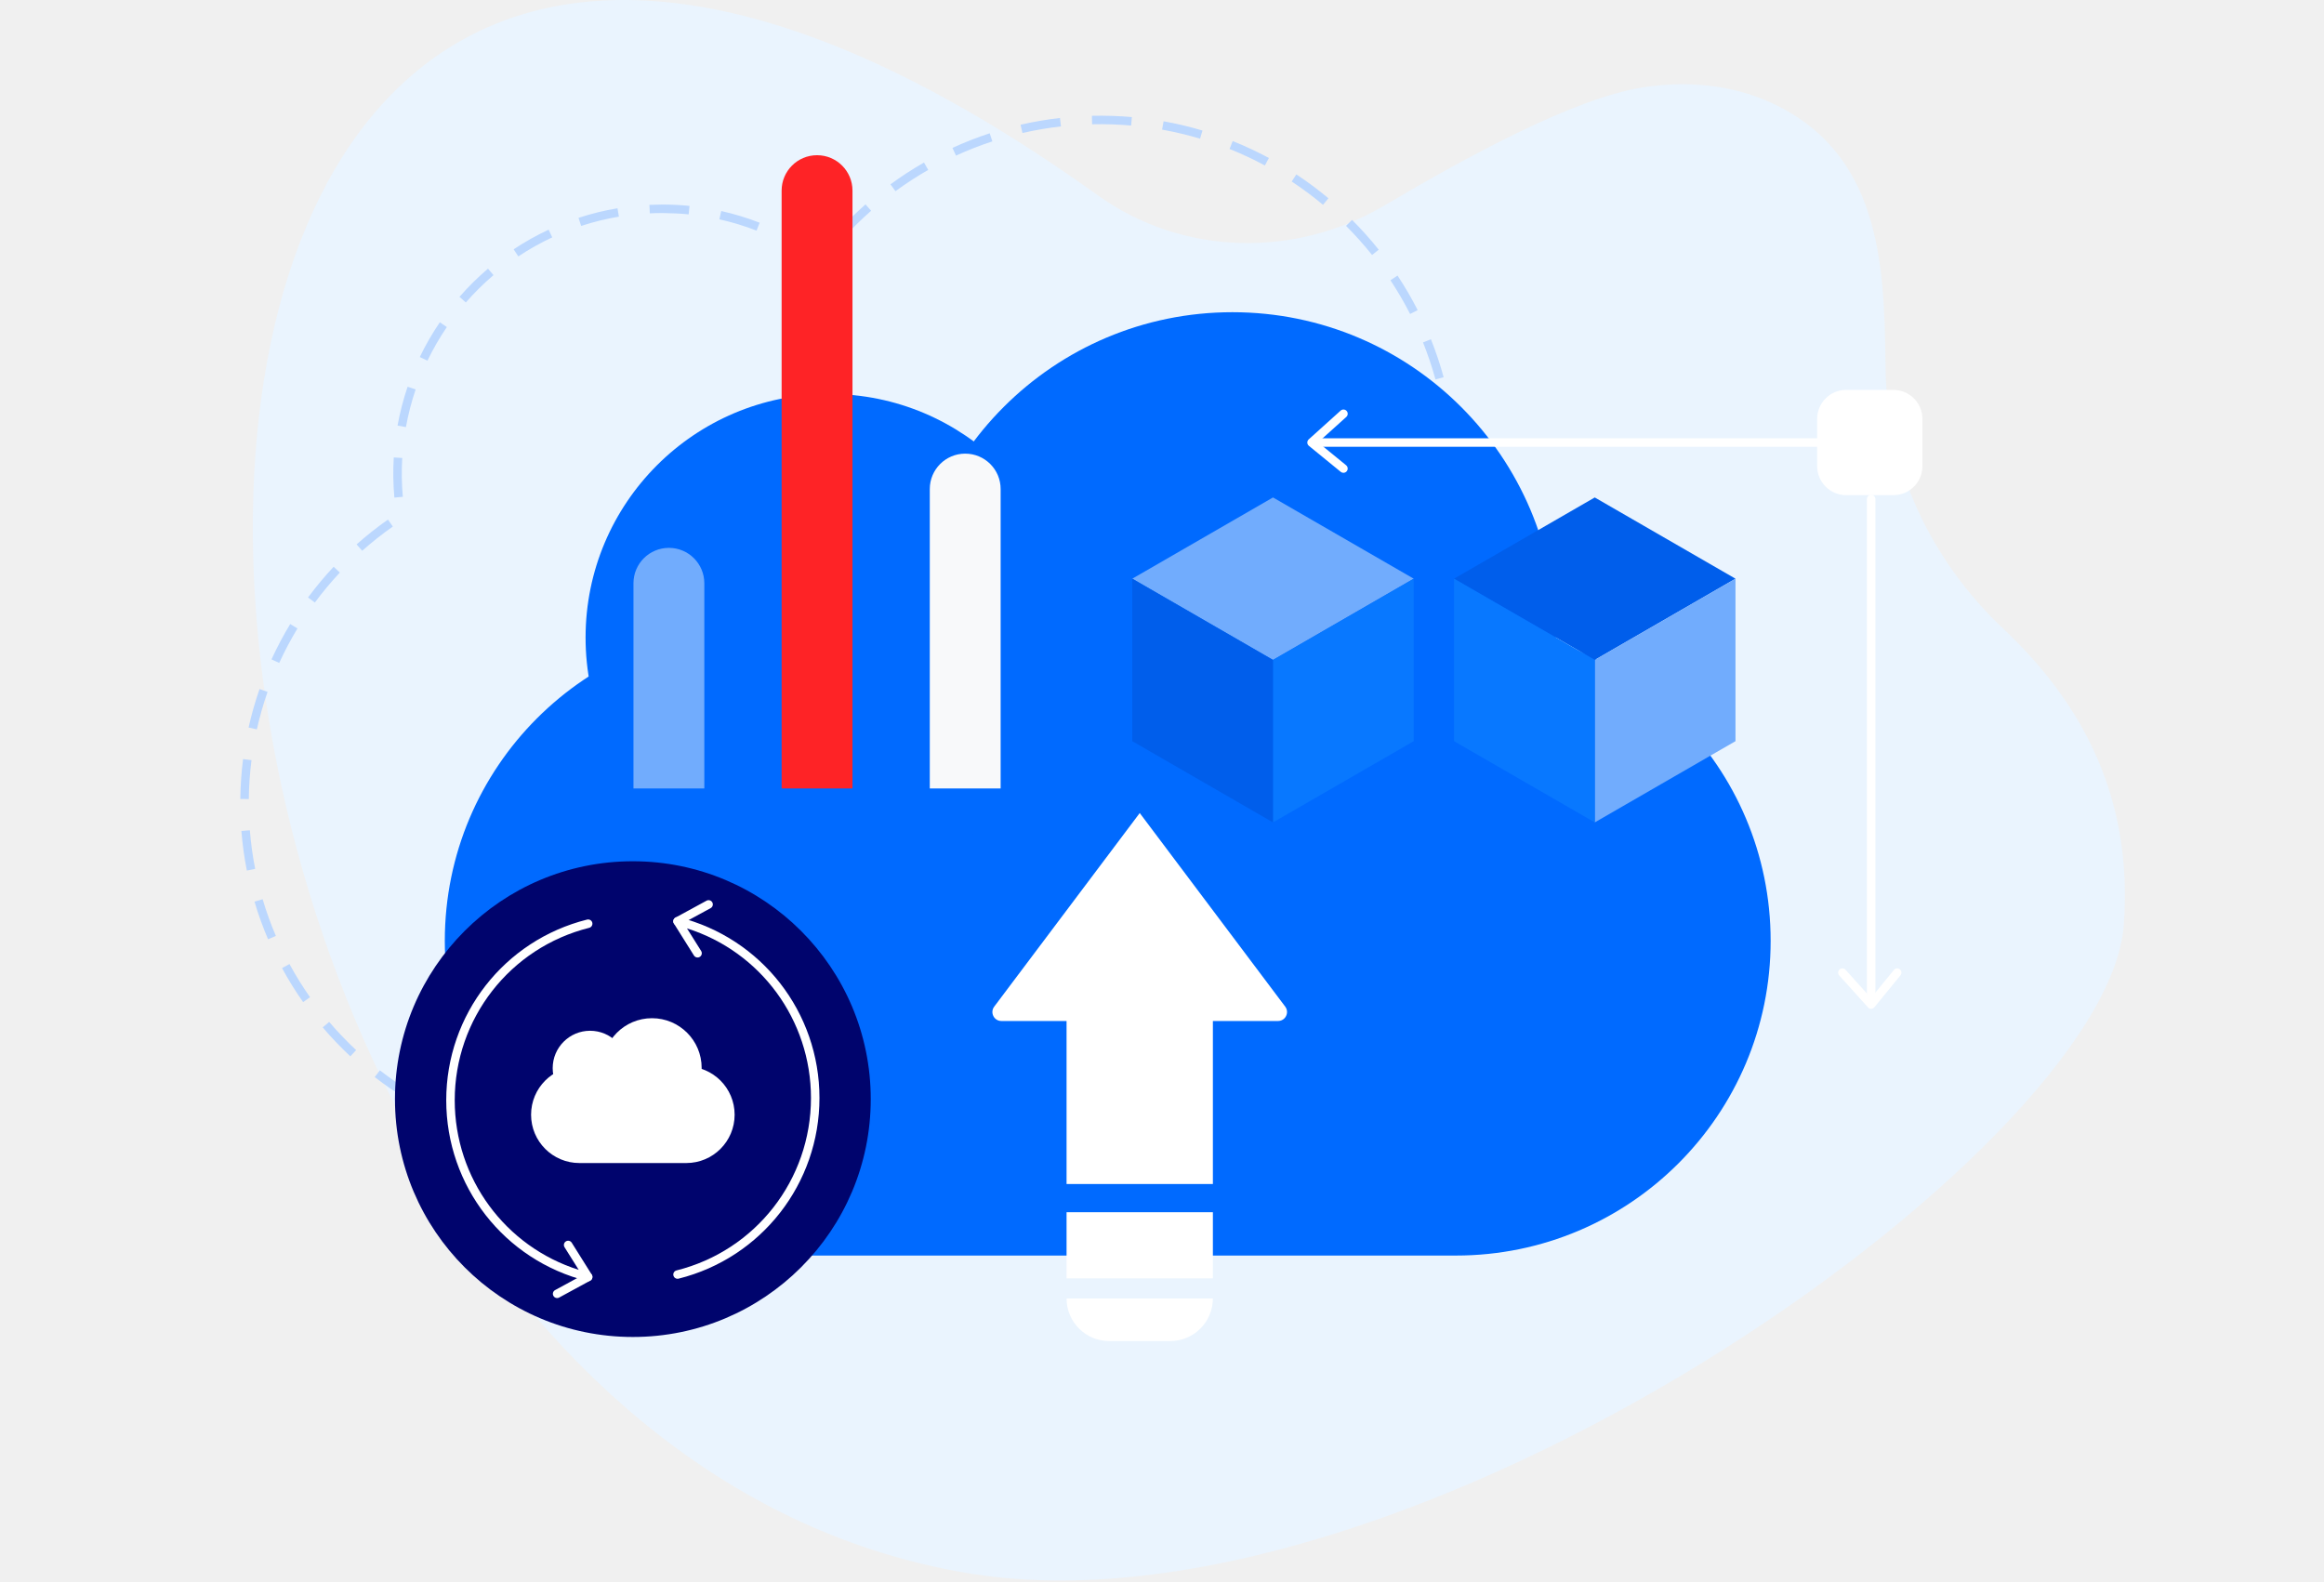
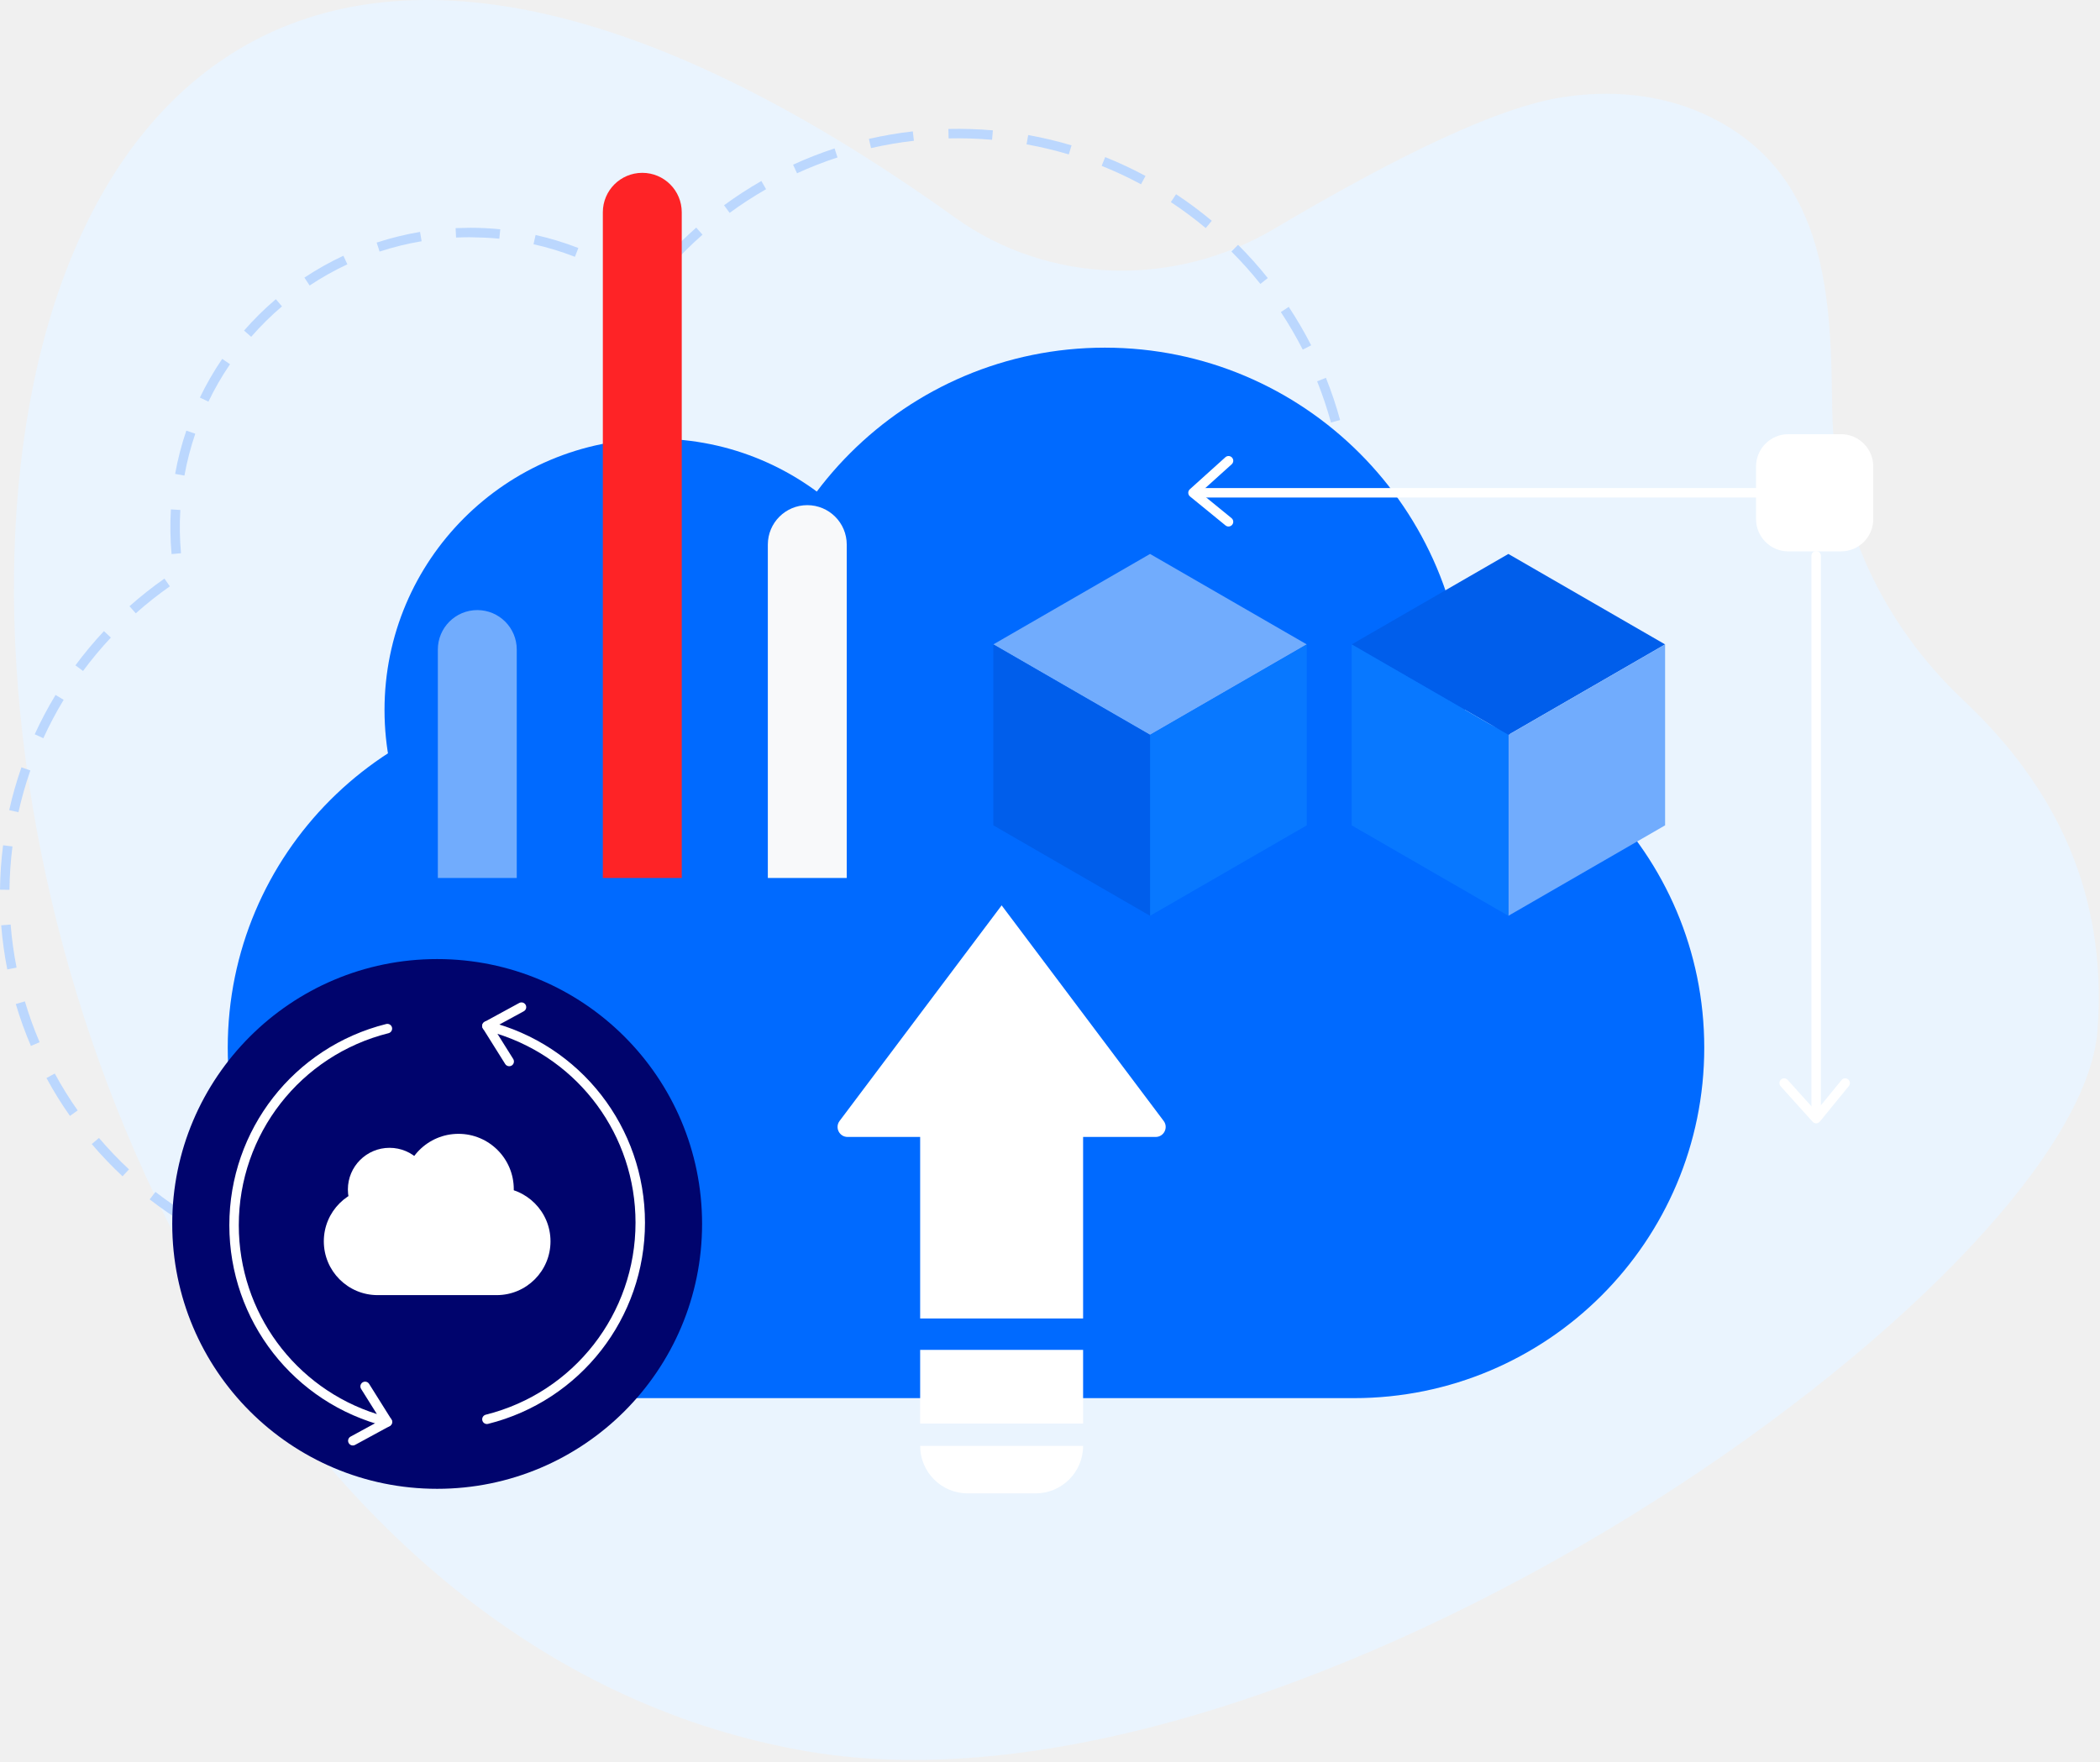
- <svg xmlns="http://www.w3.org/2000/svg" stroke-miterlimit="2" stroke-linejoin="round" clip-rule="evenodd" fill-rule="evenodd" viewBox="0 0 1140 776">
-   <path d="M0 0h1139.58v775.367H0z" fill="none" />
-   <path fill-rule="nonzero" fill="#eaf4fe" d="M538.226 95.627c.217.154.433.313.654.467 41.4 29.45 96.583 30.575 140.3 4.687 41.104-24.337 93.033-52.521 126.354-57.85 21.338-3.416 43.446-1.579 63.1 7.4 53.046 24.229 55.638 77.879 56.229 125.888l.05 4.004c.605 48.917 22.159 94.708 57.784 128.242 39.921 37.583 63.637 84.275 59.087 145.425-8.258 110.962-352.171 354.595-568.125 317.712C19.388 694.019-25.887-308.468 538.226 95.627" />
-   <path fill-rule="nonzero" fill="#bbd7fe" d="M554.856 61.582a175.632 175.632 0 00-19.141-.608l-.1-4.167c6.504-.142 13.129.058 19.604.625l-.363 4.15zm-53.308 3.667l-.933-4.063a176.115 176.115 0 0119.341-3.308l.471 4.142a170.496 170.496 0 00-18.879 3.229m87.121 2.783a170.885 170.885 0 00-18.625-4.437l.733-4.1a175.765 175.765 0 0119.083 4.541l-1.191 3.996zm-119.721 8.304l-1.738-3.783a172.986 172.986 0 0118.271-7.158l1.3 3.962a169.199 169.199 0 00-17.833 6.979m151.521 4.846a169.534 169.534 0 00-17.334-8.108l1.55-3.867a175.656 175.656 0 0117.759 8.304l-1.975 3.671zM439.26 93.786l-2.462-3.358a176.064 176.064 0 0116.45-10.692l2.071 3.617a171.112 171.112 0 00-16.059 10.433m209.713 6.688a171.561 171.561 0 00-15.358-11.434l2.295-3.475a174.623 174.623 0 0115.734 11.709l-2.671 3.2zm-311.154 4.683c-4.279-.433-8.65-.571-12.921-.642a130.2 130.2 0 00-6.142.142l-.191-4.158c2.133-.104 4.283-.042 6.45-.15 4.391 0 8.841.221 13.22.666l-.416 4.142zm-52.738 5.679l-1.296-3.962a131.8 131.8 0 0119.113-4.704l.692 4.112a126.991 126.991 0 00-18.509 4.554m86.034 2.304a126.975 126.975 0 00-18.234-5.545l.913-4.071a131.88 131.88 0 0118.833 5.733l-1.512 3.883zm42.558 3.696l-3.088-2.8a177.852 177.852 0 0113.975-13.766l2.759 3.125a172.812 172.812 0 00-13.646 13.441m259.379 8.254a172.247 172.247 0 00-12.767-14.275l2.946-2.945a176.363 176.363 0 0113.075 14.625l-3.254 2.595zm-418.787.696l-2.309-3.475a132.35 132.35 0 0117.171-9.637l1.763 3.775a127.26 127.26 0 00-16.625 9.337m148.095 4.871l-1.654-1.221a127.26 127.26 0 00-15.725-9.929l1.963-3.675a131.966 131.966 0 0116.237 10.25l-.954 1.296 1.667 1.262-1.534 2.017zm-173.841 17.717l-3.142-2.734a133.105 133.105 0 0114-13.837l2.704 3.171a129.493 129.493 0 00-13.562 13.4m463.187 5.658a171.283 171.283 0 00-9.646-16.546l3.475-2.296a175.069 175.069 0 019.88 16.946l-3.709 1.896zm-482.033 22.921l-3.754-1.804a132.414 132.414 0 019.833-17.042l3.442 2.346a127.752 127.752 0 00-9.521 16.5m494.467 9.196a169.404 169.404 0 00-6.1-18.167l3.87-1.546a173.645 173.645 0 016.25 18.613l-4.02 1.1zm-505.025 23.375l-4.1-.742a130.665 130.665 0 014.933-19.058l3.946 1.341a127.23 127.23 0 00-4.779 18.459m-5.663 34.583a131.532 131.532 0 01-.3-19.683l4.158.246a127.497 127.497 0 00.292 19.062l-4.15.375zm-15.771 26.088l-2.771-3.117a172.464 172.464 0 0115.392-12.175l2.392 3.412a168.106 168.106 0 00-15.013 11.88m-23.229 25.404l-3.35-2.484a172.338 172.338 0 0112.563-15.075l3.045 2.85a166.215 166.215 0 00-12.258 14.709m-17.487 29.625l-3.792-1.734c2.708-5.92 5.8-11.758 9.183-17.337l3.563 2.158a165.501 165.501 0 00-8.954 16.913m-10.967 32.6l-4.063-.909a169.25 169.25 0 015.375-18.862l3.934 1.375a166.03 166.03 0 00-5.246 18.396m-3.954 34.187l-4.167-.05c.083-6.554.538-13.137 1.358-19.575l4.134.529a168.068 168.068 0 00-1.325 19.096m-.959 35.075a170.512 170.512 0 01-2.679-19.433l4.154-.333a166.794 166.794 0 002.613 18.958l-4.088.808zm701.163 14.046l-4.004-1.158a164.9 164.9 0 004.221-18.667l4.108.683a169.738 169.738 0 01-4.325 19.142m-690.75 19.667a168.513 168.513 0 01-6.663-18.467l3.996-1.179a164.726 164.726 0 006.496 18.004l-3.829 1.642zm677.5 13.016l-3.679-1.962a165.638 165.638 0 008.004-17.371l3.875 1.521a169.677 169.677 0 01-8.2 17.812M148.685 491.62a168.74 168.74 0 01-10.345-16.684l3.662-1.983a165.489 165.489 0 0010.088 16.267l-3.405 2.4zm640.58 11.429l-3.192-2.675a167.144 167.144 0 0011.425-15.354l3.479 2.295a172.4 172.4 0 01-11.712 15.734M171.844 518.22a172.37 172.37 0 01-13.55-14.192l3.175-2.7c4.116 4.842 8.566 9.5 13.221 13.846l-2.846 3.046zm592.096 9.387l-2.575-3.271c4.995-3.937 9.82-8.2 14.341-12.683l2.934 2.954a170.688 170.688 0 01-14.7 13m-563.963 11.888a169.366 169.366 0 01-16.175-11.096l2.55-3.296a165.423 165.423 0 0015.775 10.829l-2.15 3.563zm534.125 6.937l-1.846-3.733a166.438 166.438 0 0016.65-9.459l2.263 3.5a169.829 169.829 0 01-17.067 9.692m-502.204 8.079a171.021 171.021 0 01-18.125-7.516l1.812-3.75a165.615 165.615 0 0017.684 7.325l-1.371 3.941zm469.1 4.154l-1.029-4.037a166.441 166.441 0 0018.254-5.796l1.487 3.892a170.78 170.78 0 01-18.712 5.941m-434.758 3.888a169.46 169.46 0 01-19.288-3.583l.996-4.046a164.826 164.826 0 0018.812 3.496l-.52 4.133zm399.854 1.2l-.171-4.167a165.51 165.51 0 0019.05-1.879l.646 4.121a172.147 172.147 0 01-19.525 1.925m-364.738.15h-13.608c-1.963 0-3.913-.033-5.858-.1l.141-4.167c1.896.067 3.804.1 5.717.1h13.608v4.167zm34.913 0h-19.396v-4.167h19.396v4.167zm34.912 0h-19.396v-4.167h19.396v4.167zm34.917 0h-19.396v-4.167h19.396v4.167zm34.912 0h-19.395v-4.167h19.395v4.167zm34.917 0h-19.396v-4.167h19.396v4.167zm34.913 0h-19.396v-4.167h19.396v4.167zm34.912 0h-19.396v-4.167h19.396v4.167zm34.917 0h-19.396v-4.167h19.396v4.167zm34.912 0h-19.396v-4.167h19.396v4.167zm34.917 0h-19.396v-4.167h19.396v4.167z" />
-   <path fill-rule="nonzero" fill="#006aff" d="M714.163 615.96H372.584c-85.267 0-154.392-69.125-154.392-154.396 0-85.267 69.125-154.392 154.392-154.392h341.579c85.271 0 154.396 69.125 154.396 154.392 0 85.271-69.125 154.396-154.396 154.396" />
-   <path fill-rule="nonzero" fill="#006aff" d="M763.187 311.811c0 87.617-71.029 158.646-158.645 158.646-87.617 0-158.646-71.029-158.646-158.646 0-87.617 71.029-158.646 158.646-158.646 87.616 0 158.645 71.029 158.645 158.646" />
-   <path fill-rule="nonzero" fill="#006aff" d="M526.28 312.787c0 66.008-53.508 119.517-119.516 119.517-66.009 0-119.517-53.509-119.517-119.517S340.755 193.27 406.764 193.27c66.008 0 119.516 53.509 119.516 119.517" />
-   <path d="M523.183 594.7h71.775v32.462h-71.775z" fill="#fff" />
-   <path fill-rule="nonzero" fill="#fff" d="M523.182 636.987c0 11.558 9.371 20.929 20.929 20.929h29.917c11.558 0 20.929-9.371 20.929-20.929h-71.775z" />
-   <path d="M523.183 478.454h71.775v102.408h-71.775z" fill="#fff" />
-   <path fill-rule="nonzero" fill="#fff" d="M630.443 493.843l-71.366-94.979-71.384 94.979c-2.179 2.9-.108 7.046 3.521 7.046h135.708c3.63 0 5.7-4.146 3.521-7.046" />
-   <path fill-rule="nonzero" fill="#71acfd" d="M345.494 386.797h-34.758V286.155c0-9.6 7.779-17.379 17.379-17.379 9.6 0 17.379 7.779 17.379 17.379v100.642z" />
-   <path fill-rule="nonzero" fill="#fe2326" d="M418.172 386.797h-34.759V93.522c0-9.6 7.779-17.379 17.379-17.379 9.6 0 17.38 7.779 17.38 17.379v293.275z" />
-   <path fill-rule="nonzero" fill="#f8f9fa" d="M456.09 239.929v146.867h34.759V239.929c0-9.6-7.779-17.379-17.379-17.379-9.6 0-17.38 7.779-17.38 17.379" />
-   <path fill-rule="nonzero" fill="#71acfd" d="M555.417 283.899l69.029-39.854 69.029 39.854-69.029 39.854-69.029-39.854z" />
-   <path fill-rule="nonzero" fill="#0878ff" d="M693.476 363.61l-69.029 39.854v-79.712l69.029-39.85v79.708z" />
-   <path fill-rule="nonzero" fill="#005eeb" d="M624.447 403.464l-69.03-39.854v-79.709l69.03 39.854v79.709zm88.806-119.565l69.029-39.854 69.03 39.854-69.03 39.854-69.029-39.854z" />
-   <path fill-rule="nonzero" fill="#71acfd" d="M851.312 363.61l-69.029 39.854v-79.712l69.029-39.85v79.708z" />
-   <path fill-rule="nonzero" fill="#0878ff" d="M782.283 403.464l-69.029-39.854v-79.709l69.029 39.854v79.709z" />
-   <path fill-rule="nonzero" fill="#fff" d="M928.774 242.92h-23.163c-7.862 0-14.237-6.375-14.237-14.238V205.52c0-7.867 6.375-14.242 14.237-14.242h23.163c7.862 0 14.237 6.375 14.237 14.242v23.162c0 7.863-6.375 14.238-14.237 14.238" />
-   <path fill-rule="nonzero" fill="#fff" d="M891.372 219.183H644.451a2.084 2.084 0 010-4.167h246.921a2.084 2.084 0 010 4.167" />
-   <path fill-rule="nonzero" fill="#fff" d="M659.013 231.96c-.463 0-.929-.154-1.317-.467l-15.65-12.779a2.083 2.083 0 01-.079-3.162l15.654-14.104a2.067 2.067 0 012.942.15c.771.854.704 2.17-.154 2.941l-13.85 12.484 13.771 11.237a2.085 2.085 0 01-1.317 3.7m258.844 261.845a2.085 2.085 0 01-2.084-2.084V244.796a2.084 2.084 0 014.167 0v246.925c0 1.15-.933 2.084-2.083 2.084" />
-   <path fill-rule="nonzero" fill="#fff" d="M917.857 494.891c-.592 0-1.15-.25-1.55-.687l-14.105-15.654a2.087 2.087 0 01.155-2.942 2.075 2.075 0 012.941.15l12.479 13.85 11.242-13.771a2.086 2.086 0 012.933-.3 2.093 2.093 0 01.296 2.938l-12.779 15.65c-.383.47-.954.75-1.562.766h-.05z" />
-   <path fill-rule="nonzero" fill="#00046d" d="M427.127 539.215c0 64.446-52.246 116.692-116.692 116.692-64.445 0-116.691-52.246-116.691-116.692s52.246-116.692 116.691-116.692c64.446 0 116.692 52.246 116.692 116.692" />
-   <path fill-rule="nonzero" fill="#fff" d="M336.656 570.574h-52.441c-13.092 0-23.705-10.612-23.705-23.704s10.613-23.704 23.705-23.704h52.441c13.092 0 23.704 10.612 23.704 23.704s-10.612 23.704-23.704 23.704" />
-   <path fill-rule="nonzero" fill="#fff" d="M344.183 523.879c0 13.45-10.904 24.358-24.358 24.358-13.45 0-24.355-10.908-24.355-24.358 0-13.45 10.905-24.359 24.355-24.359 13.454 0 24.358 10.909 24.358 24.359" />
-   <path fill-rule="nonzero" fill="#fff" d="M307.811 524.029c0 10.133-8.216 18.35-18.35 18.35-10.133 0-18.35-8.217-18.35-18.35 0-10.134 8.217-18.35 18.35-18.35 10.134 0 18.35 8.216 18.35 18.35m24.539 103.333a2.074 2.074 0 01-2.016-1.579 2.077 2.077 0 011.512-2.525c38.838-9.721 65.963-44.513 65.963-84.605 0-38.325-24.746-71.8-60.821-83.195l6.954 11.087a2.093 2.093 0 01-.658 2.875 2.097 2.097 0 01-2.875-.658l-9.821-15.671a2.082 2.082 0 012.271-3.129c40.696 10.187 69.116 46.658 69.116 88.691 0 42.009-28.42 78.459-69.116 88.646a2.111 2.111 0 01-.509.063" />
-   <path fill-rule="nonzero" fill="#fff" d="M332.355 454.067a2.082 2.082 0 01-1.83-1.088 2.076 2.076 0 01.834-2.825l15.233-8.291a2.087 2.087 0 012.821.833 2.08 2.08 0 01-.833 2.829l-15.234 8.288c-.312.17-.654.254-.991.254M288.519 628.53c-.171 0-.337-.021-.508-.063-40.696-10.183-69.117-46.658-69.117-88.692 0-42.008 28.421-78.462 69.117-88.645 1.116-.259 2.25.4 2.529 1.516a2.088 2.088 0 01-1.513 2.529c-38.841 9.721-65.966 44.509-65.966 84.6 0 38.325 24.75 71.805 60.821 83.196l-6.95-11.087a2.085 2.085 0 01.658-2.875 2.08 2.08 0 012.871.662l9.825 15.667c.45.721.416 1.646-.079 2.333-.4.546-1.03.859-1.688.859" />
-   <path fill-rule="nonzero" fill="#fff" d="M273.289 636.818a2.08 2.08 0 01-1.829-1.087 2.074 2.074 0 01.833-2.825l15.233-8.292a2.082 2.082 0 012.821.834 2.08 2.08 0 01-.833 2.829l-15.234 8.287a2.062 2.062 0 01-.991.254" />
+ <svg xmlns="http://www.w3.org/2000/svg" viewBox="0 0 925 776" fill-rule="evenodd" clip-rule="evenodd" stroke-linejoin="round" stroke-miterlimit="2">
+   <path d="M420.349 95.626c.217.154.433.313.654.467 41.4 29.45 96.583 30.575 140.3 4.687 41.104-24.337 93.033-52.52 126.354-57.85 21.338-3.416 43.446-1.579 63.1 7.4 53.046 24.23 55.638 77.88 56.229 125.888l.05 4.004c.605 48.917 22.159 94.708 57.784 128.242 39.923 37.583 63.633 84.275 59.083 145.425-8.25 110.962-352.167 354.595-568.121 317.712-454.271-77.583-499.546-1080.07 64.567-675.975" fill="#eaf4fe" fill-rule="nonzero" />
+   <path d="M436.979 61.581a175.437 175.437 0 00-19.141-.608l-.1-4.167c6.504-.142 13.129.058 19.604.625l-.363 4.15zm-53.308 3.667l-.933-4.063a176.118 176.118 0 0119.341-3.308l.471 4.142c-6.349.722-12.651 1.8-18.879 3.23m87.121 2.782a170.963 170.963 0 00-18.625-4.437l.733-4.1a175.642 175.642 0 0119.083 4.541l-1.191 3.996zm-119.721 8.304l-1.738-3.783c5.95-2.73 12.05-5.12 18.271-7.158l1.3 3.962a169.312 169.312 0 00-17.833 6.98m151.521 4.845a169.507 169.507 0 00-17.334-8.108l1.55-3.867a175.614 175.614 0 0117.759 8.304l-1.975 3.671zM321.383 93.785l-2.462-3.358a175.892 175.892 0 0116.45-10.692l2.071 3.617a170.962 170.962 0 00-16.059 10.433m209.713 6.688a171.475 171.475 0 00-15.358-11.434l2.295-3.475a174.49 174.49 0 0115.734 11.71l-2.671 3.2zm-311.154 4.683c-4.279-.433-8.65-.57-12.921-.642-2.048 0-4.096.046-6.142.142l-.191-4.158c2.133-.104 4.283-.042 6.45-.15 4.391 0 8.841.221 13.22.666l-.416 4.142zm-52.738 5.68l-1.296-3.963a131.789 131.789 0 0119.113-4.704l.692 4.112a126.914 126.914 0 00-18.509 4.554m86.034 2.304a126.953 126.953 0 00-18.234-5.545l.913-4.07a131.79 131.79 0 0118.833 5.732l-1.512 3.883zm42.558 3.696l-3.088-2.8a177.971 177.971 0 0113.975-13.766l2.759 3.125a172.902 172.902 0 00-13.646 13.441m259.379 8.254a172.417 172.417 0 00-12.767-14.275l2.946-2.945a176.514 176.514 0 0113.075 14.625l-3.254 2.595zm-418.787.696l-2.309-3.475a132.408 132.408 0 0117.171-9.637l1.763 3.775a127.199 127.199 0 00-16.625 9.337m148.095 4.871l-1.654-1.22a127.211 127.211 0 00-15.725-9.93l1.963-3.675a132.018 132.018 0 0116.237 10.25l-.954 1.296 1.667 1.262-1.534 2.017zm-173.841 17.717l-3.142-2.734a133.017 133.017 0 0114-13.837l2.704 3.171a129.397 129.397 0 00-13.562 13.4m463.187 5.658a171.3 171.3 0 00-9.646-16.546l3.475-2.296a175.189 175.189 0 019.88 16.946l-3.709 1.896zM91.796 176.952l-3.754-1.804a132.424 132.424 0 019.833-17.042l3.442 2.346a127.779 127.779 0 00-9.521 16.5m494.467 9.196a169.33 169.33 0 00-6.1-18.167l3.87-1.546a173.648 173.648 0 016.25 18.613l-4.02 1.1zM81.238 209.523l-4.1-.742a130.726 130.726 0 014.933-19.058l3.946 1.341a127.288 127.288 0 00-4.779 18.46m-5.663 34.582a131.44 131.44 0 01-.3-19.683l4.158.246a127.421 127.421 0 00.292 19.062l-4.15.375zm-15.771 26.088l-2.771-3.117a172.402 172.402 0 0115.392-12.175l2.392 3.412a168.226 168.226 0 00-15.013 11.88m-23.229 25.404l-3.35-2.484a172.16 172.16 0 0112.563-15.075l3.045 2.85a166.273 166.273 0 00-12.258 14.71m-17.487 29.624l-3.792-1.734c2.708-5.92 5.8-11.758 9.183-17.337l3.563 2.158a165.524 165.524 0 00-8.954 16.913m-10.967 32.6l-4.063-.909a169.28 169.28 0 015.375-18.862l3.934 1.375a166.028 166.028 0 00-5.246 18.396M4.167 392.01L0 391.96c.083-6.554.538-13.137 1.358-19.575l4.134.53a168.203 168.203 0 00-1.325 19.095m-.959 35.075a170.473 170.473 0 01-2.679-19.433l4.154-.333a166.716 166.716 0 002.613 18.958l-4.088.808zm701.163 14.046l-4.004-1.158a164.823 164.823 0 004.221-18.667l4.108.683a169.583 169.583 0 01-4.325 19.142m-690.75 19.667a168.462 168.462 0 01-6.663-18.467l3.996-1.179a164.9 164.9 0 006.496 18.004l-3.829 1.642zm677.5 13.016l-3.679-1.962a165.61 165.61 0 008.004-17.37l3.875 1.52a169.838 169.838 0 01-8.2 17.812M30.808 491.62a168.903 168.903 0 01-10.345-16.684l3.662-1.983a165.462 165.462 0 0010.088 16.267l-3.405 2.4zm640.58 11.43l-3.192-2.676a167.293 167.293 0 0011.425-15.354l3.479 2.295a172.37 172.37 0 01-11.712 15.734M53.967 518.22a172.621 172.621 0 01-13.55-14.192l3.175-2.7c4.116 4.842 8.566 9.5 13.221 13.846l-2.846 3.046zm592.096 9.387l-2.575-3.27c4.995-3.938 9.82-8.2 14.341-12.684l2.934 2.954a170.747 170.747 0 01-14.7 13M82.1 539.494a169.45 169.45 0 01-16.175-11.096l2.55-3.296a165.358 165.358 0 0015.775 10.83l-2.15 3.562zm534.125 6.937l-1.846-3.733a166.46 166.46 0 0016.65-9.459l2.263 3.5a169.797 169.797 0 01-17.067 9.692m-502.204 8.08a170.94 170.94 0 01-18.125-7.517l1.812-3.75a165.62 165.62 0 0017.684 7.325l-1.371 3.941zm469.1 4.153l-1.029-4.037a166.349 166.349 0 0018.254-5.796l1.487 3.892a170.688 170.688 0 01-18.712 5.941m-434.758 3.888a169.46 169.46 0 01-19.288-3.583l.996-4.046a164.745 164.745 0 0018.812 3.496l-.52 4.133zm399.854 1.2l-.171-4.167a165.508 165.508 0 0019.05-1.879l.646 4.121a172.211 172.211 0 01-19.525 1.925m-364.738.15h-13.608c-1.963 0-3.913-.033-5.858-.1l.141-4.167c1.896.067 3.804.1 5.717.1h13.608v4.167zm34.913 0h-19.396v-4.167h19.396v4.167zm34.912 0h-19.396v-4.167h19.396v4.167zm34.917 0h-19.396v-4.167h19.396v4.167zm34.912 0h-19.395v-4.167h19.395v4.167zm34.917 0h-19.396v-4.167h19.396v4.167zm34.913 0h-19.396v-4.167h19.396v4.167zm34.912 0h-19.396v-4.167h19.396v4.167zm34.917 0h-19.396v-4.167h19.396v4.167zm34.912 0h-19.396v-4.167h19.396v4.167zm34.917 0h-19.396v-4.167h19.396v4.167z" fill="#bbd7fe" fill-rule="nonzero" />
+   <path d="M596.286 615.96H254.707c-85.267 0-154.392-69.126-154.392-154.397 0-85.267 69.125-154.392 154.392-154.392h341.579c85.271 0 154.396 69.125 154.396 154.392 0 85.271-69.125 154.396-154.396 154.396" fill="#006aff" fill-rule="nonzero" />
+   <path d="M645.31 311.81c0 87.617-71.029 158.646-158.645 158.646-87.617 0-158.646-71.029-158.646-158.646 0-87.617 71.029-158.646 158.646-158.646 87.616 0 158.645 71.03 158.645 158.646" fill="#006aff" fill-rule="nonzero" />
+   <path d="M408.403 312.786c0 66.008-53.508 119.517-119.516 119.517-66.009 0-119.517-53.509-119.517-119.517S222.878 193.27 288.887 193.27c66.008 0 119.516 53.51 119.516 119.517" fill="#006aff" fill-rule="nonzero" />
+   <path fill="#fff" d="M405.306 594.7h71.775v32.461h-71.775z" />
+   <path d="M405.305 636.986c0 11.558 9.371 20.93 20.929 20.93h29.917c11.558 0 20.929-9.372 20.929-20.93h-71.775z" fill="#fff" fill-rule="nonzero" />
+   <path fill="#fff" d="M405.306 478.453h71.775v102.408h-71.775z" />
+   <path d="M512.566 493.842L441.2 398.863l-71.384 94.98c-2.179 2.9-.108 7.045 3.521 7.045h135.708c3.63 0 5.7-4.146 3.521-7.046" fill="#fff" fill-rule="nonzero" />
+   <path d="M227.617 386.796h-34.758V286.154c0-9.6 7.779-17.379 17.379-17.379 9.6 0 17.379 7.78 17.379 17.38v100.641z" fill="#71acfd" fill-rule="nonzero" />
+   <path d="M300.295 386.796h-34.759V93.521c0-9.6 7.779-17.379 17.379-17.379 9.6 0 17.38 7.78 17.38 17.38v293.274z" fill="#fe2326" fill-rule="nonzero" />
+   <path d="M338.213 239.928v146.867h34.759V239.928c0-9.6-7.779-17.379-17.379-17.379-9.6 0-17.38 7.78-17.38 17.38" fill="#f8f9fa" fill-rule="nonzero" />
+   <path d="M437.54 283.898l69.029-39.854 69.029 39.854-69.029 39.854-69.029-39.854z" fill="#71acfd" fill-rule="nonzero" />
+   <path d="M575.599 363.61l-69.029 39.853v-79.712l69.029-39.85v79.708z" fill="#0878ff" fill-rule="nonzero" />
+   <path d="M506.57 403.463l-69.03-39.854V283.9l69.03 39.854v79.71zm88.806-119.565l69.029-39.854 69.03 39.854-69.03 39.854-69.029-39.854z" fill="#005eeb" fill-rule="nonzero" />
+   <path d="M733.435 363.61l-69.029 39.853v-79.712l69.029-39.85v79.708z" fill="#71acfd" fill-rule="nonzero" />
+   <path d="M664.406 403.463l-69.029-39.854V283.9l69.029 39.854v79.71z" fill="#0878ff" fill-rule="nonzero" />
+   <path d="M810.897 242.92h-23.163c-7.862 0-14.237-6.376-14.237-14.239V205.52c0-7.867 6.375-14.242 14.237-14.242h23.163c7.862 0 14.237 6.375 14.237 14.242v23.162c0 7.863-6.375 14.238-14.237 14.238" fill="#fff" fill-rule="nonzero" />
+   <path d="M773.495 219.182H526.574a2.093 2.093 0 01-2.038-2.084c0-1.126.912-2.058 2.038-2.083h246.921a2.093 2.093 0 012.038 2.083 2.093 2.093 0 01-2.038 2.084" fill="#fff" fill-rule="nonzero" />
+   <path d="M541.136 231.96c-.463 0-.929-.155-1.317-.468l-15.65-12.779a2.084 2.084 0 01-.079-3.162l15.654-14.104a2.066 2.066 0 012.942.15c.771.854.704 2.17-.154 2.941l-13.85 12.484 13.771 11.237c.485.396.766.99.766 1.615 0 1.143-.94 2.084-2.083 2.085M799.98 493.804a2.096 2.096 0 01-2.084-2.084V244.795a2.093 2.093 0 012.084-2.038c1.126 0 2.058.912 2.083 2.038V491.72c0 1.15-.933 2.084-2.083 2.084" fill="#fff" fill-rule="nonzero" />
+   <path d="M799.98 494.89c-.592 0-1.15-.25-1.55-.687l-14.105-15.654a2.097 2.097 0 01.155-2.942 2.077 2.077 0 012.941.15l12.479 13.85 11.242-13.77a2.096 2.096 0 012.933-.3 2.102 2.102 0 01.296 2.937l-12.779 15.65c-.383.47-.954.75-1.562.766h-.05z" fill="#fff" fill-rule="nonzero" />
+   <path d="M309.25 539.214c0 64.446-52.246 116.692-116.692 116.692-64.445 0-116.691-52.246-116.691-116.692s52.246-116.692 116.691-116.692c64.446 0 116.692 52.246 116.692 116.692" fill="#00046d" fill-rule="nonzero" />
+   <path d="M218.779 570.573h-52.441c-13.092 0-23.705-10.612-23.705-23.704s10.613-23.704 23.705-23.704h52.441c13.092 0 23.704 10.612 23.704 23.704s-10.612 23.704-23.704 23.704" fill="#fff" fill-rule="nonzero" />
+   <path d="M226.306 523.878c0 13.45-10.904 24.358-24.358 24.358-13.45 0-24.355-10.908-24.355-24.358 0-13.45 10.905-24.359 24.355-24.359 13.454 0 24.358 10.91 24.358 24.36" fill="#fff" fill-rule="nonzero" />
+   <path d="M189.934 524.028c0 10.133-8.216 18.35-18.35 18.35-10.133 0-18.35-8.217-18.35-18.35 0-10.134 8.217-18.35 18.35-18.35 10.134 0 18.35 8.216 18.35 18.35m24.539 103.333a2.08 2.08 0 01-2.079-2.088c0-.95.652-1.786 1.575-2.016 38.838-9.72 65.963-44.513 65.963-84.605 0-38.325-24.746-71.8-60.821-83.195l6.954 11.087c.604.97.308 2.264-.658 2.875a2.106 2.106 0 01-2.875-.658l-9.821-15.67a2.076 2.076 0 01-.321-1.11 2.091 2.091 0 012.592-2.02c40.696 10.187 69.116 46.658 69.116 88.691 0 42.01-28.42 78.46-69.116 88.646a2.075 2.075 0 01-.509.063" fill="#fff" fill-rule="nonzero" />
+   <path d="M214.478 454.066a2.085 2.085 0 01-2.086-2.086c0-.762.42-1.465 1.09-1.827l15.233-8.29a2.097 2.097 0 012.821.832 2.084 2.084 0 01-.833 2.83l-15.234 8.287c-.312.17-.654.254-.991.254M170.642 628.53c-.171 0-.337-.02-.508-.063-40.696-10.183-69.117-46.658-69.117-88.692 0-42.008 28.421-78.462 69.117-88.645 1.116-.259 2.25.4 2.529 1.516a2.099 2.099 0 01-1.513 2.53c-38.841 9.72-65.966 44.508-65.966 84.6 0 38.324 24.75 71.804 60.821 83.195l-6.95-11.087a2.087 2.087 0 011.764-3.193c.717 0 1.386.371 1.765.98l9.825 15.667c.45.721.416 1.646-.079 2.333-.4.546-1.03.86-1.688.86" fill="#fff" fill-rule="nonzero" />
+   <path d="M155.412 636.817a2.084 2.084 0 01-1.829-1.087 2.077 2.077 0 01.833-2.825l15.233-8.292a2.092 2.092 0 012.821.834 2.084 2.084 0 01-.833 2.83l-15.234 8.286a2.058 2.058 0 01-.991.254" fill="#fff" fill-rule="nonzero" />
</svg>
